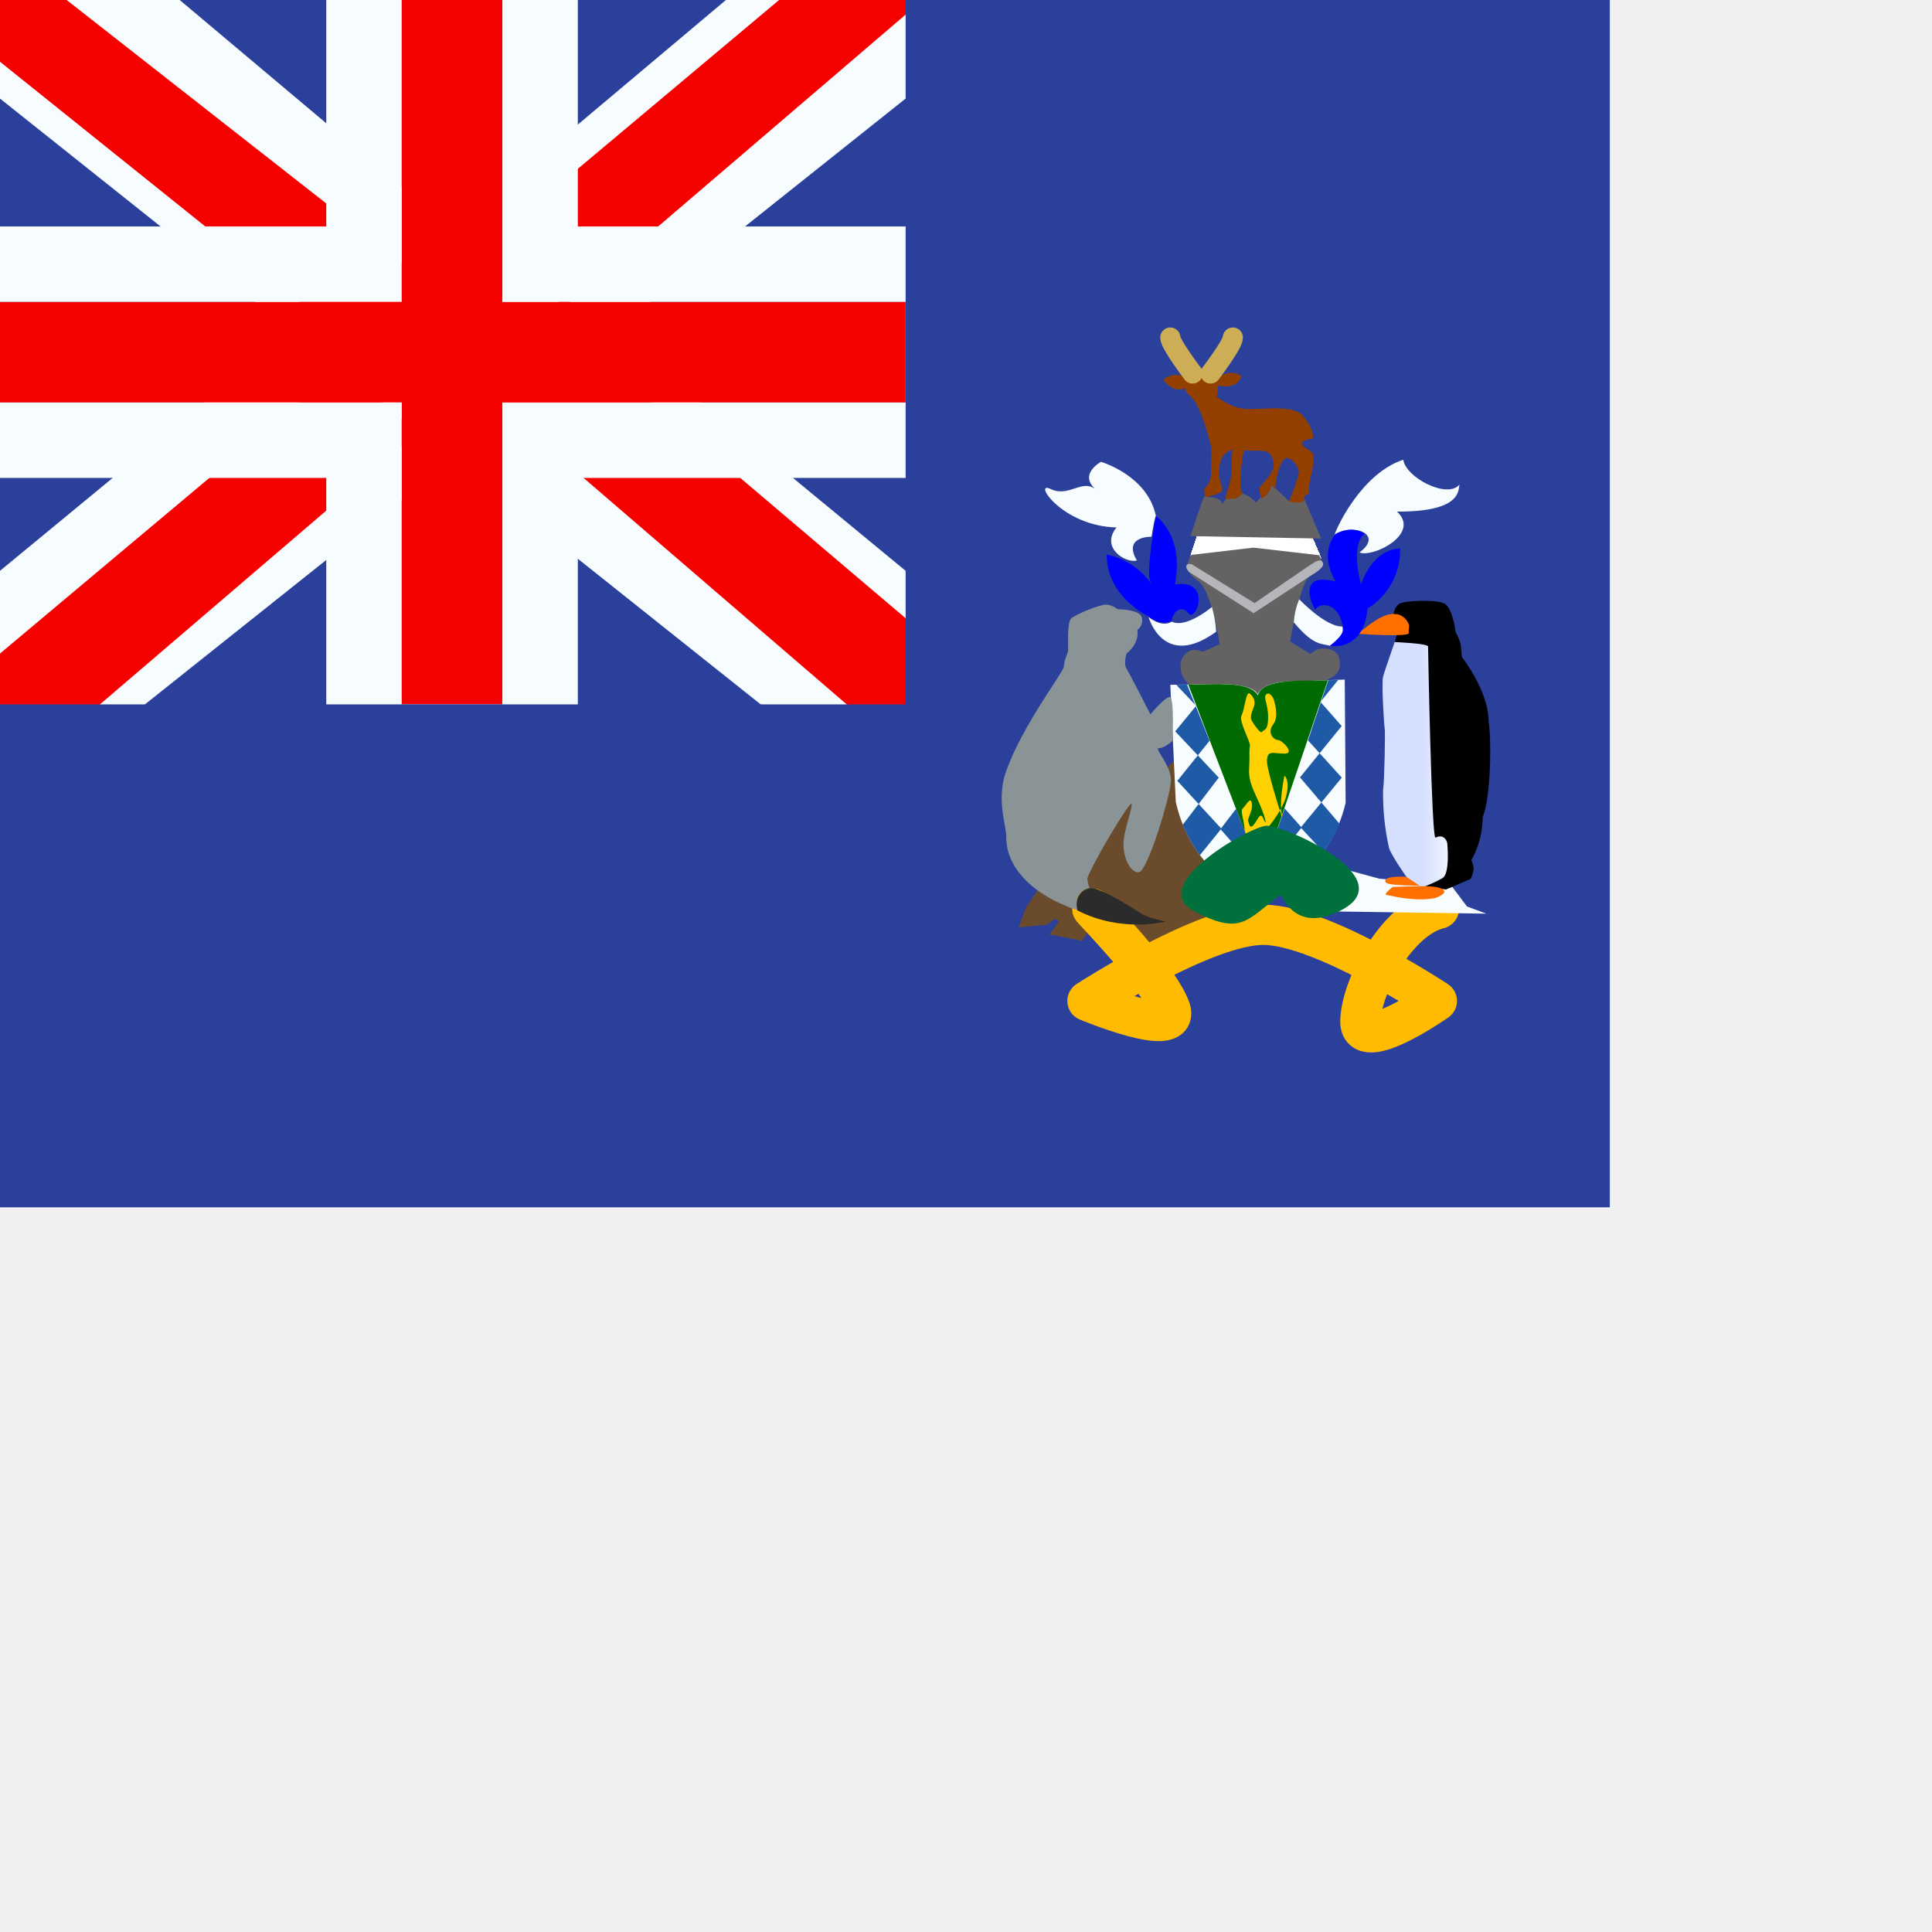
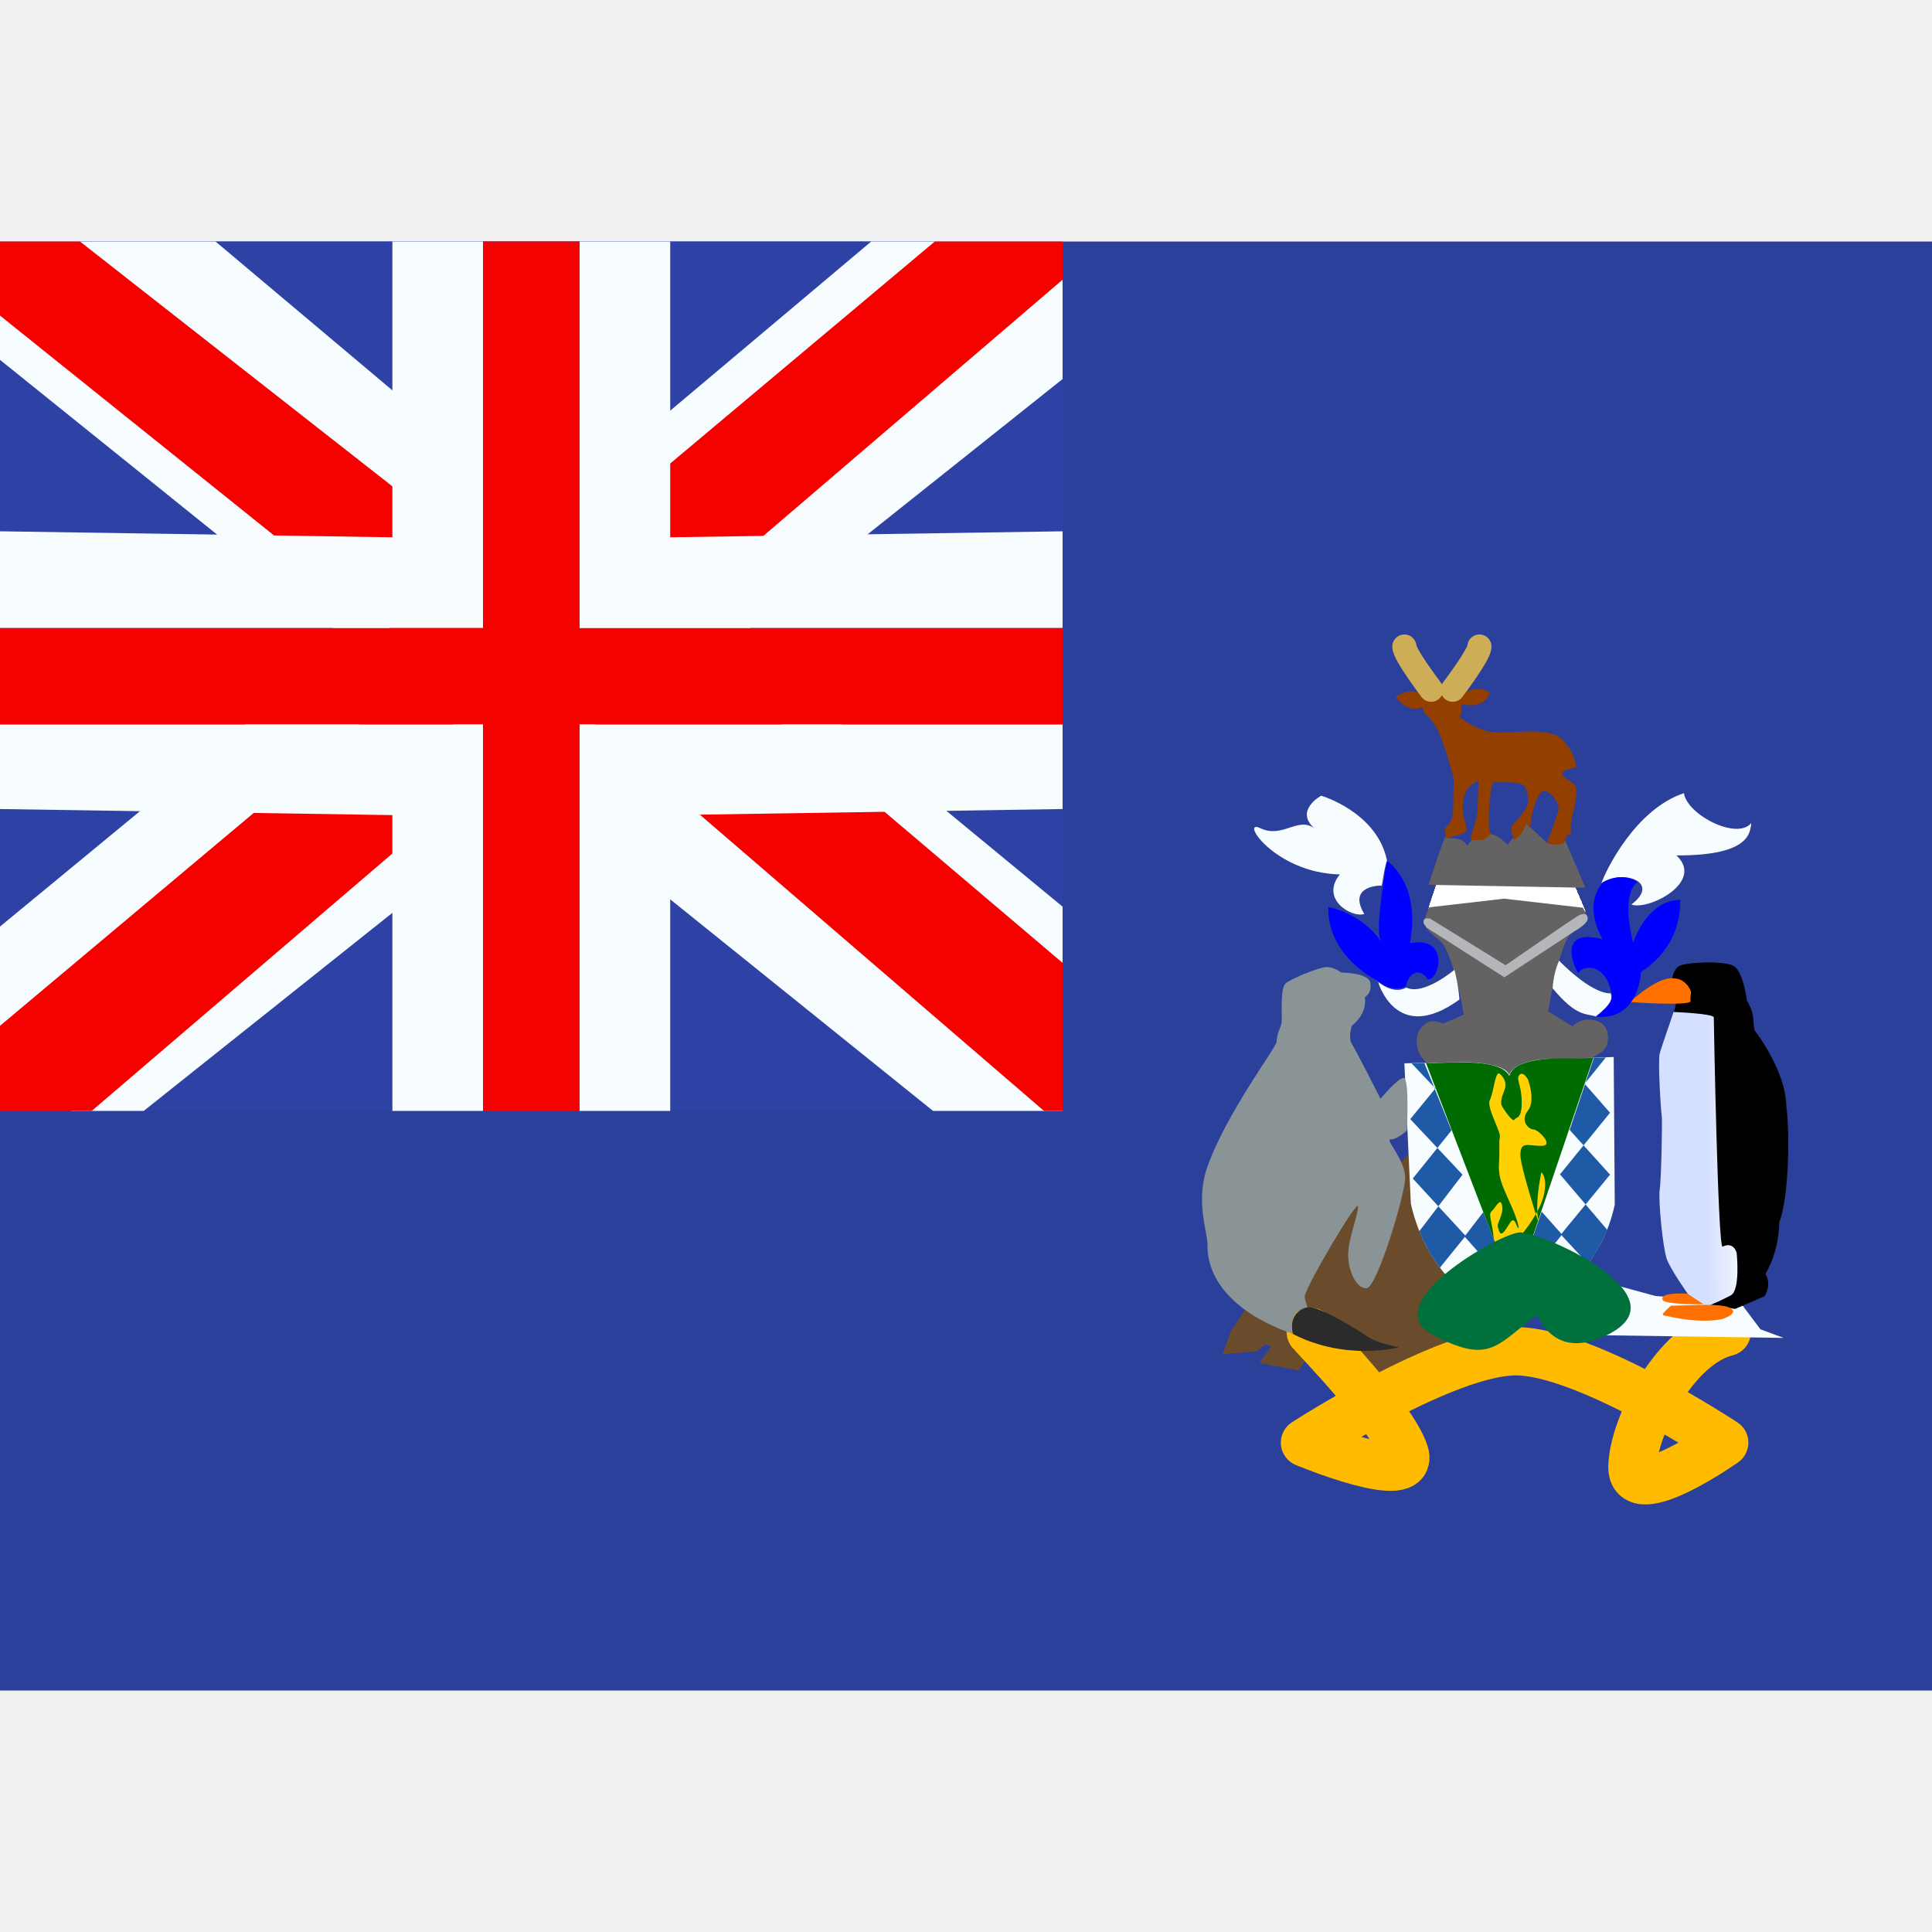
- <svg xmlns="http://www.w3.org/2000/svg" width="24" height="24" viewbox="0 0 20 15" fill="none">
-   <mask id="a" maskUnits="userSpaceOnUse" x="0" y="0" width="20" height="15">
-     <path fill="#fff" d="M0 0h20v15H0z" />
-   </mask>
-   <g mask="url(#a)">
-     <path fill-rule="evenodd" clip-rule="evenodd" d="M0 0h20v15H0V0z" fill="#2B409A" />
-     <path d="M15.199 11.595a.817.817 0 01-.178-.075s-.101.16-.154.169c-.053.009-.327-.099-.327-.099s-.192.15-.235.14a81.61 81.61 0 01-.486-.102l-.24-.15s-.134.215-.14.21c-.004-.004-.403-.08-.403-.08s.12-.164.12-.168a.298.298 0 00-.057-.024l-.087.07-.356.034.087-.245.14-.206 1.705-1.62.841 1.516-.124.456s-.068.174-.106.174z" fill="#6A4C2D" />
-     <path d="M13.569 11.288c.06.072.842.872.97 1.25.126.38-1.03-.104-1.03-.104s1.456-.946 2.183-.946c.727 0 2.157.946 2.157.946s-.96.675-.95.25c.01-.427.45-1.266.976-1.396" stroke="#FB0" stroke-width=".5" stroke-linecap="round" stroke-linejoin="round" />
-     <path d="M18.464 11.35l-.24-.089-.211-.28-.877-.065-.8-.218-.336.225.181.237.444.163 1.839.027z" fill="#F7FCFF" />
-     <g filter="url(#GS_-__S__Georgia_and_S__Sandwich_Islands__filter0_d)">
-       <path d="M14.962 6.166c.008.02.187-.016.225.092.192-.285.418-.014.418-.014l.19-.225.215.204.196-.016.206.483-1.623-.03s.165-.514.173-.494z" fill="#656263" />
+ <svg xmlns="http://www.w3.org/2000/svg" width="24" height="24" viewbox="0 0 20 15" viewBox="0 0 20 15" fill="none">
+   <g clip-path="url(#clip0_270_60911)">
+     <rect width="20" height="15" fill="white" />
+     <path fill-rule="evenodd" clip-rule="evenodd" d="M0 0H20V15H0V0Z" fill="#2B409A" />
+     <path d="M15.199 11.595C15.16 11.595 15.021 11.52 15.021 11.52C15.021 11.52 14.92 11.679 14.867 11.689C14.814 11.698 14.54 11.59 14.54 11.59C14.54 11.59 14.348 11.74 14.305 11.731C14.262 11.722 13.819 11.628 13.819 11.628L13.579 11.477C13.579 11.477 13.445 11.693 13.44 11.689C13.435 11.684 13.036 11.609 13.036 11.609C13.036 11.609 13.156 11.444 13.156 11.44C13.156 11.435 13.099 11.416 13.099 11.416L13.012 11.487L12.656 11.52L12.743 11.275L12.882 11.069L14.588 9.448L15.429 10.965L15.305 11.421C15.305 11.421 15.237 11.595 15.199 11.595Z" fill="#6A4C2D" />
+     <path d="M13.569 11.288C13.628 11.36 14.411 12.16 14.538 12.539C14.665 12.917 13.509 12.434 13.509 12.434C13.509 12.434 14.965 11.488 15.692 11.488C16.419 11.488 17.849 12.434 17.849 12.434C17.849 12.434 16.89 13.109 16.899 12.683C16.909 12.257 17.35 11.418 17.875 11.288" stroke="#FFBB00" stroke-width="0.5" stroke-linecap="round" stroke-linejoin="round" />
+     <path d="M18.464 11.35L18.224 11.261L18.013 10.98L17.136 10.916L16.337 10.698L15.999 10.923L16.181 11.16L16.625 11.323L18.464 11.35Z" fill="#F7FCFF" />
+     <g filter="url(#filter0_d_270_60911)">
+       <path d="M14.962 6.166C14.97 6.187 15.149 6.15 15.187 6.258C15.379 5.973 15.605 6.244 15.605 6.244L15.795 6.019L16.01 6.223L16.206 6.207L16.412 6.69L14.789 6.66C14.789 6.66 14.954 6.146 14.962 6.166Z" fill="#656263" />
    </g>
-     <path d="M16.645 8.221c-.013-.153-.149-.17-.225-.165-.075.005-.143.068-.143.068l-.25-.155s.125-.772.258-.82c.126-.09.148-.128.148-.149a.509.509 0 00-.047-.103l-.816-.094-.772.09s-.06.12-.052.156c.008.035.01.074.149.178.152.115.258.775.258.775s-.217.104-.23.092c-.013-.013-.078-.026-.112-.02a.204.204 0 00-.146.206c0 .145.112.23.112.23s.738.54.848.739c.107-.24.808-.78.892-.821.034-.02.14-.054.128-.207z" fill="#656263" />
-     <path d="M17.381 7.501c.062-.04.47-.06.568 0 .098.06.135.355.135.355s.061.104.065.18c.004.076.013.128.013.128s.326.415.33.79c.037.256.029.938-.073 1.197-.004.324-.143.535-.143.535s.033.056.029.116a.322.322 0 01-.037.116l-.306.132-.34-.056-.384-1.122.09-1.896.025-.096-.041-.255s.008-.084.07-.124z" fill="#000" />
-     <path d="M15.164 8.496s.413 0 .458.131c.078-.174.435-.163.435-.163l.648-.022.011 1.528a1.647 1.647 0 01-1.05 1.19c-.577-.182-.942-.659-1.06-1.201l-.068-1.452.626-.01z" fill="#F7FCFF" />
-     <path d="M14.76 8.502l.912 2.372.823-2.424c-.255.016-.803-.04-.87.188-.106-.203-.683-.121-.864-.136z" fill="#006B00" />
-     <path fill-rule="evenodd" clip-rule="evenodd" d="M15.817 8.674s.083.216 0 .323c-.083.107.007.195.057.195s.222.17.082.17c-.139 0-.217-.053-.217.096 0 .15.306 1.08.262.878-.045-.203-.088-.155-.088-.33 0-.176.043-.371.043-.371s.073.055.021.255c-.052.2-.29.49-.35.502-.06.011-.152.104-.164-.067-.012-.172-.061-.253-.022-.286.04-.034.092-.153.11-.06.016.095-.058.185-.046.219.012.034.019.11.07.046.052-.064.082-.17.12-.072.039.098.04.02-.04-.167s-.147-.29-.138-.455c.01-.165-.003-.226.01-.28.013-.052-.143-.31-.104-.383.04-.074.055-.314.104-.27.048.043.073.1.048.165-.025.064-.05.128-.025.172.025.043.111.168.128.137.017-.032.075-.001.075-.18 0-.178-.064-.241-.024-.284.041-.042.088.047.088.047z" fill="#FFD100" />
-     <path d="M16.5 8.45l.123-.003-.22.272.264.3-.518.638.489.574a1.488 1.488 0 01-.2.352l-.28-.303.51-.62-.42-.463.252-.747zm-1.887.058l.246.26-.26.317.541.575-.448.586c.054.128.131.271.214.377l.266-.329-.547-.594.401-.498-.28-.697-.133.003z" fill="#1E5AA6" />
-     <path d="M15.354 10.048l-.193.252.69.78c.122-.06.217-.128.322-.21l-.36-.407.146-.42.21.237-.657.82a1.452 1.452 0 01-.343-.205l.348-.432-.163-.415z" fill="#1E5AA6" />
-     <path d="M17.74 8.032c0 .04.044 2.395.092 2.373.119-.056.146.066.146.066s.04.387-.062.439a1.503 1.503 0 01-.264.117l-.177-.129s-.18-.252-.22-.363a3.104 3.104 0 01-.074-.719c.017-.108.029-.738.02-.77-.008-.032-.04-.56-.02-.639.02-.08.147-.431.143-.431 0 0 .417.016.417.056z" fill="url(#GS_-__S__Georgia_and_S__Sandwich_Islands__paint0_linear)" />
-     <path d="M17.332 7.629c.086 0 .151.072.172.136.004.027-.008.047-.004.1.004.051-.621.011-.625.007 0 0 .29-.275.457-.243z" fill="#FF7000" />
-     <path d="M17.73 7.806a.05.05 0 11-.1 0 .05.05 0 01.1 0z" fill="#000" />
-     <path d="M16.138 7.443s.325.344.536.34c.038.101-.096.195-.15.24-.107-.033-.204.006-.452-.293.015-.19.07-.28.066-.287zm1.294-1.732c.03.221.549.492.698.308-.015.083.012.34-.776.336.299.277-.297.576-.466.508.31-.232-.088-.37-.31-.22.042-.128.352-.767.854-.932z" fill="#F7FCFF" />
-     <path fill-rule="evenodd" clip-rule="evenodd" d="M16.906 7.26c-.059-.243-.087-.522.043-.629-.172-.116-.36.004-.36.004 0 .003-.004.008-.01.015-.04.055-.173.24.01.573-.49-.127-.284.317-.248.35.019-.07.28-.137.344.225.022.074-.11.18-.152.214-.01.007-.015.011-.012.01 0 0 .414.085.468-.463a.847.847 0 00.404-.744c-.316.006-.455.354-.487.445z" fill="#00F" />
-     <path d="M15.055 7.54s-.318.27-.498.183c-.134.08-.29-.06-.29-.06s.183.663.841.184a1.498 1.498 0 00-.053-.307z" fill="#F7FCFF" />
-     <path d="M14.553 7.712c.027-.138.138-.206.226-.075.119.023.238-.452-.184-.374.12-.62-.237-.852-.237-.852s-.126.688-.069.815c.058.127-.084-.236-.54-.337-.007.52.51.763.51.763s.145.131.294.06z" fill="#00F" />
-     <path d="M14.123 6.962c-.134.04-.46-.156-.253-.41-.678-.015-1.046-.587-.82-.478.225.109.386-.124.555 0-.207-.187.072-.337.072-.337s.578.169.681.67c-.034.097-.05.27-.057.262 0-.004-.358-.007-.178.293z" fill="#F7FCFF" />
-     <path d="M15.422 4.672c-.064.186-.294.116-.294.116s.007.093-.016.138c.02.014.155.119.299.146.206.039.627-.068.769.09.142.157.134.284.134.284s-.184.02-.133.086c.033.042.125.073.133.117.026.138-.086.388-.046.481-.064.006-.069.071-.069.071-.003.074-.187.03-.187.03s.114-.288.122-.355c.008-.067-.08-.187-.15-.187-.068 0-.118.213-.118.213s-.034.16-.023.176l-.046-.052s-.018.065-.048.104c-.033.045-.078.064-.078.064s-.034-.098-.023-.135c.011-.037.188-.183.172-.288-.007-.046-.013-.127-.07-.153-.074-.034-.208-.01-.29-.026-.044.076-.065.493-.034.52.03.026-.076.082-.076.082l-.127.003c-.002-.056.075-.21.075-.342 0-.13.01-.27.01-.27s-.086.02-.13.104a.493.493 0 00-.035.22c.007.042.046.158.034.191-.011.034-.21.079-.21.079l-.008-.109s.084-.052.084-.183c0-.13.008-.318.004-.329-.002-.007-.069-.293-.157-.486-.058-.129-.148-.188-.153-.198-.011-.027-.011-.057-.011-.057s-.127.09-.276-.1c.137-.115.283-.03.283-.03s.039-.105.215-.098c.176.008.21.105.202.094 0 0 .13-.112.272-.011z" fill="#923F00" />
-     <path d="M14.767 7.102l.806.515.725-.476s.151-.082.138-.14c-.013-.06-.065-.036-.091-.026-.026.01-.76.517-.76.517l-.78-.482s-.056-.017-.067.018c-.01.036.021.056.03.074z" fill="#B4B6B9" />
-     <path d="M17.467 10.892s-.3-.02-.254.067c.025.048.422.042.422.042l-.168-.109zm.143.116l-.313.01s-.079.07-.084.086c-.005.017.052.021.052.021s.322.082.566.03c.123-.043.145-.093.059-.124-.087-.03-.278-.021-.28-.023z" fill="#FF7000" />
-     <path d="M13.994 8.119s-.04.125 0 .187c.04.063.297.568.297.568s.174-.21.238-.216c.064-.005.035.546.035.546s-.105.096-.169.09c-.064-.005.157.217.151.404-.005.188-.29 1.12-.395 1.136-.104.017-.195-.175-.195-.342 0-.166.108-.43.102-.504-.006-.074-.52.792-.551.927a.416.416 0 00.028.118s-.202.017-.157.273c-.593-.205-.884-.557-.878-.915.002-.137-.129-.46 0-.816.207-.574.712-1.228.715-1.291.006-.103.047-.148.053-.205.005-.057-.018-.347.04-.398.058-.05.36-.176.436-.17.076.005.14.057.14.057s.285 0 .302.107c.018.109-.058.148-.058.148s.04.154-.134.296z" fill="#8A9396" />
-     <path d="M14.164 11.341c.096.066.318.106.318.106s-.545.147-1.099-.138c-.05-.222.119-.272.16-.274.099-.025.525.24.62.306z" fill="#2B2B2B" />
-     <path d="M14.83 11.317c.597.316.66.103 1.072-.196.028-.02.164.481.74.196.814-.402-.699-1.073-.913-1.059-.214.015-1.494.744-.898 1.06z" fill="#00713D" />
-     <path d="M14.815 4.64s-.277-.364-.277-.447m.5.447s.277-.364.277-.447" stroke="#CDAD56" stroke-width=".25" stroke-linecap="round" />
-     <path fill="#2B409A" d="M0 0h11.25v8.75H0z" />
-     <mask id="b" maskUnits="userSpaceOnUse" x="0" y="0" width="12" height="9">
-       <path fill="#fff" d="M0 0h11.25v8.75H0z" />
-     </mask>
-     <g mask="url(#b)">
-       <path d="M-1.253 8.125L1.223 9.21l10.083-8.03 1.306-1.614-2.647-.363-4.113 3.46-3.31 2.332-3.795 3.129z" fill="#F7FCFF" />
-       <path d="M-.914 8.886l1.261.63L12.143-.583h-1.77L-.915 8.886z" fill="#F50100" />
-       <path d="M12.503 8.125L10.027 9.21-.056 1.18-1.362-.434l2.647-.363 4.113 3.46 3.31 2.332 3.795 3.129z" fill="#F7FCFF" />
-       <path d="M12.418 8.67l-1.261.63-5.023-4.323-1.489-.483-6.133-4.921H.283l6.13 4.804 1.628.58 4.377 3.714z" fill="#F50100" />
-       <mask id="c" maskUnits="userSpaceOnUse" x="-1" y="-1" width="14" height="11" fill="#000">
-         <path fill="#fff" d="M-1-1h14v11H-1z" />
-         <path fill-rule="evenodd" clip-rule="evenodd" d="M6.24 0H4.99v3.75H0V5h4.99v3.75h1.25V5h5.01V3.75H6.24V0z" />
-       </mask>
-       <path fill-rule="evenodd" clip-rule="evenodd" d="M6.24 0H4.99v3.75H0V5h4.99v3.75h1.25V5h5.01V3.75H6.24V0z" fill="#F50100" />
-       <path d="M4.99 0v-.938h-.937V0h.937zm1.25 0h.938v-.938H6.24V0zM4.99 3.75v.938h.938V3.75H4.99zM0 3.75v-.938h-.938v.938H0zM0 5h-.938v.938H0V5zm4.99 0h.938v-.938H4.99V5zm0 3.75h-.937v.938h.937V8.75zm1.25 0v.938h.938V8.75H6.24zm0-3.75v-.938h-.937V5h.937zm5.01 0v.938h.938V5h-.938zm0-1.25h.938v-.938h-.938v.938zm-5.01 0h-.937v.938h.937V3.75zM4.99.937h1.25V-.938H4.99V.938zm.938 2.813V0H4.053v3.75h1.875zM0 4.688h4.99V2.813H0v1.874zM.938 5V3.75H-.938V5H.938zm4.052-.938H0v1.875h4.99V4.063zm.938 4.688V5H4.053v3.75h1.875zm.312-.938H4.99v1.875h1.25V7.813zM5.303 5v3.75h1.875V5H5.303zm5.947-.938H6.24v1.875h5.01V4.063zm-.938-.312V5h1.876V3.75h-1.876zm-4.072.938h5.01V2.813H6.24v1.874zM5.303 0v3.75h1.875V0H5.303z" fill="#F7FCFF" mask="url(#c)" />
+     <path d="M16.645 8.221C16.632 8.068 16.496 8.05 16.42 8.056C16.345 8.061 16.277 8.124 16.277 8.124L16.026 7.969C16.026 7.969 16.152 7.197 16.285 7.148C16.411 7.059 16.433 7.021 16.433 7C16.433 6.98 16.386 6.897 16.386 6.897L15.57 6.803L14.798 6.892C14.798 6.892 14.738 7.013 14.746 7.049C14.754 7.084 14.756 7.123 14.895 7.227C15.047 7.342 15.153 8.002 15.153 8.002C15.153 8.002 14.936 8.106 14.923 8.094C14.91 8.081 14.845 8.068 14.811 8.073C14.777 8.079 14.665 8.135 14.665 8.28C14.665 8.425 14.777 8.509 14.777 8.509C14.777 8.509 15.515 9.05 15.625 9.249C15.732 9.009 16.433 8.468 16.517 8.428C16.551 8.407 16.658 8.374 16.645 8.221Z" fill="#656263" />
+     <path d="M17.381 7.501C17.443 7.461 17.851 7.441 17.949 7.501C18.047 7.561 18.084 7.856 18.084 7.856C18.084 7.856 18.145 7.96 18.149 8.036C18.153 8.112 18.162 8.164 18.162 8.164C18.162 8.164 18.488 8.579 18.492 8.954C18.529 9.21 18.521 9.892 18.419 10.151C18.415 10.475 18.276 10.686 18.276 10.686C18.276 10.686 18.309 10.742 18.305 10.802C18.3 10.862 18.268 10.918 18.268 10.918L17.962 11.05L17.622 10.994L17.238 9.872L17.328 7.976L17.353 7.88L17.312 7.625C17.312 7.625 17.32 7.541 17.381 7.501Z" fill="black" />
+     <path d="M15.164 8.496C15.164 8.496 15.577 8.496 15.622 8.627C15.7 8.453 16.057 8.464 16.057 8.464C16.273 8.456 16.489 8.449 16.705 8.442C16.709 8.951 16.712 9.461 16.716 9.97C16.59 10.563 16.15 10.982 15.666 11.16C15.089 10.978 14.724 10.501 14.605 9.959C14.583 9.475 14.56 8.991 14.538 8.507C14.747 8.504 14.955 8.5 15.164 8.496Z" fill="#F7FCFF" />
+     <path d="M14.761 8.502L15.672 10.874L16.495 8.45C16.24 8.466 15.692 8.411 15.624 8.638C15.519 8.435 14.942 8.517 14.761 8.502V8.502Z" fill="#006B00" />
+     <path fill-rule="evenodd" clip-rule="evenodd" d="M15.817 8.674C15.817 8.674 15.9 8.89 15.817 8.997C15.734 9.104 15.824 9.192 15.874 9.192C15.924 9.192 16.096 9.362 15.956 9.362C15.817 9.362 15.739 9.309 15.739 9.458C15.739 9.607 16.045 10.539 16.001 10.336C15.956 10.133 15.913 10.181 15.913 10.005C15.913 9.83 15.956 9.635 15.956 9.635C15.956 9.635 16.029 9.69 15.977 9.89C15.925 10.09 15.687 10.381 15.627 10.392C15.567 10.403 15.475 10.496 15.463 10.325C15.451 10.153 15.402 10.072 15.441 10.039C15.481 10.005 15.533 9.886 15.55 9.98C15.567 10.074 15.493 10.164 15.505 10.198C15.517 10.232 15.524 10.308 15.575 10.244C15.627 10.18 15.657 10.074 15.695 10.172C15.734 10.27 15.735 10.193 15.655 10.005C15.575 9.818 15.508 9.714 15.517 9.55C15.527 9.385 15.514 9.324 15.527 9.271C15.54 9.218 15.384 8.961 15.423 8.887C15.463 8.813 15.478 8.573 15.527 8.617C15.575 8.66 15.6 8.717 15.575 8.782C15.55 8.846 15.525 8.91 15.55 8.954C15.575 8.997 15.661 9.122 15.678 9.091C15.695 9.059 15.753 9.09 15.753 8.911C15.753 8.733 15.689 8.67 15.729 8.627C15.77 8.585 15.817 8.674 15.817 8.674Z" fill="#FFD100" />
+     <path d="M16.5 8.45L16.623 8.447L16.404 8.719L16.667 9.019L16.149 9.657L16.638 10.231C16.584 10.36 16.522 10.477 16.439 10.583L16.158 10.28L16.667 9.66L16.249 9.197L16.5 8.45Z" fill="#1E5AA6" />
+     <path d="M14.613 8.508L14.859 8.768L14.599 9.085L15.14 9.66L14.692 10.246C14.746 10.374 14.823 10.517 14.906 10.623L15.172 10.294L14.625 9.7L15.026 9.202L14.745 8.505L14.613 8.508Z" fill="#1E5AA6" />
+     <path d="M15.354 10.049L15.161 10.3L15.851 11.081C15.973 11.02 16.069 10.952 16.173 10.869L15.813 10.463L15.959 10.043L16.17 10.28L15.512 11.101C15.402 11.055 15.28 10.983 15.169 10.895L15.518 10.463L15.354 10.049Z" fill="#1E5AA6" />
+     <path d="M17.741 8.032C17.741 8.072 17.784 10.427 17.832 10.405C17.951 10.348 17.978 10.471 17.978 10.471C17.978 10.471 18.019 10.858 17.916 10.91C17.733 11.006 17.652 11.027 17.652 11.027L17.475 10.898C17.475 10.898 17.296 10.646 17.255 10.535C17.214 10.423 17.165 9.924 17.181 9.816C17.198 9.708 17.21 9.078 17.202 9.046C17.194 9.014 17.161 8.487 17.181 8.407C17.202 8.327 17.328 7.976 17.324 7.976C17.324 7.976 17.741 7.992 17.741 8.032Z" fill="url(#paint0_linear_270_60911)" />
+     <path d="M17.332 7.629C17.418 7.629 17.483 7.701 17.504 7.764C17.508 7.792 17.496 7.812 17.5 7.864C17.504 7.916 16.879 7.876 16.875 7.872C16.875 7.872 17.165 7.597 17.332 7.629Z" fill="#FF7000" />
+     <path d="M17.731 7.806C17.731 7.834 17.708 7.856 17.681 7.856C17.653 7.856 17.631 7.834 17.631 7.806C17.631 7.779 17.653 7.756 17.681 7.756C17.708 7.756 17.731 7.779 17.731 7.806Z" fill="black" />
+     <path d="M16.138 7.443C16.138 7.443 16.463 7.787 16.674 7.783C16.712 7.884 16.578 7.978 16.525 8.023C16.417 7.99 16.32 8.029 16.072 7.73C16.087 7.539 16.142 7.45 16.138 7.443Z" fill="#F7FCFF" />
+     <path d="M17.432 5.711C17.462 5.932 17.981 6.203 18.13 6.019C18.114 6.102 18.142 6.359 17.354 6.355C17.653 6.632 17.056 6.931 16.888 6.863C17.198 6.631 16.8 6.493 16.578 6.643C16.62 6.515 16.93 5.876 17.432 5.711Z" fill="#F7FCFF" />
+     <path fill-rule="evenodd" clip-rule="evenodd" d="M16.906 7.26C16.847 7.017 16.819 6.738 16.949 6.631C16.777 6.515 16.59 6.635 16.59 6.635C16.588 6.638 16.585 6.643 16.58 6.65C16.54 6.705 16.406 6.89 16.59 7.223C16.1 7.096 16.305 7.54 16.341 7.574C16.36 7.503 16.62 7.436 16.685 7.798C16.707 7.872 16.575 7.978 16.533 8.012C16.523 8.019 16.518 8.023 16.521 8.023C16.521 8.023 16.935 8.107 16.989 7.559C17.06 7.517 17.404 7.288 17.393 6.815C17.077 6.821 16.938 7.169 16.906 7.26Z" fill="#0000FF" />
+     <path d="M15.055 7.54C15.055 7.54 14.737 7.81 14.557 7.723C14.423 7.802 14.266 7.664 14.266 7.664C14.266 7.664 14.45 8.326 15.108 7.847C15.097 7.701 15.062 7.551 15.055 7.54Z" fill="#F7FCFF" />
+     <path d="M14.553 7.712C14.58 7.574 14.691 7.506 14.779 7.637C14.898 7.66 15.017 7.185 14.595 7.263C14.714 6.643 14.358 6.411 14.358 6.411C14.358 6.411 14.232 7.099 14.289 7.226C14.347 7.353 14.205 6.99 13.75 6.889C13.742 7.409 14.259 7.652 14.259 7.652C14.259 7.652 14.404 7.783 14.553 7.712Z" fill="#0000FF" />
+     <path d="M14.123 6.962C13.989 7.003 13.663 6.806 13.87 6.552C13.192 6.537 12.824 5.965 13.049 6.074C13.275 6.183 13.437 5.95 13.605 6.074C13.398 5.887 13.677 5.737 13.677 5.737C13.677 5.737 14.255 5.906 14.358 6.407C14.324 6.504 14.309 6.676 14.301 6.669C14.301 6.665 13.943 6.662 14.123 6.962Z" fill="#F7FCFF" />
+     <path d="M15.422 4.672C15.358 4.858 15.128 4.788 15.128 4.788C15.128 4.788 15.135 4.881 15.112 4.926C15.131 4.94 15.268 5.045 15.411 5.072C15.617 5.111 16.038 5.004 16.18 5.162C16.322 5.319 16.314 5.446 16.314 5.446C16.314 5.446 16.13 5.467 16.181 5.532C16.214 5.574 16.306 5.605 16.314 5.649C16.34 5.787 16.228 6.037 16.268 6.13C16.204 6.136 16.199 6.201 16.199 6.201C16.196 6.275 16.012 6.231 16.012 6.231C16.012 6.231 16.126 5.943 16.134 5.876C16.142 5.809 16.054 5.689 15.985 5.689C15.916 5.689 15.866 5.902 15.866 5.902C15.866 5.902 15.832 6.063 15.843 6.078C15.855 6.093 15.797 6.026 15.797 6.026C15.797 6.026 15.779 6.091 15.749 6.13C15.716 6.175 15.671 6.194 15.671 6.194C15.671 6.194 15.636 6.096 15.648 6.059C15.659 6.022 15.836 5.876 15.82 5.771C15.813 5.725 15.807 5.644 15.749 5.618C15.676 5.584 15.542 5.608 15.461 5.592C15.416 5.668 15.395 6.085 15.426 6.112C15.457 6.138 15.35 6.194 15.35 6.194L15.223 6.197C15.221 6.141 15.298 5.986 15.298 5.855C15.298 5.724 15.307 5.584 15.307 5.584C15.307 5.584 15.222 5.606 15.177 5.689C15.139 5.759 15.139 5.891 15.143 5.91C15.15 5.951 15.189 6.067 15.177 6.1C15.166 6.134 14.967 6.179 14.967 6.179L14.959 6.07C14.959 6.07 15.043 6.018 15.043 5.887C15.043 5.756 15.051 5.569 15.047 5.558C15.045 5.551 14.978 5.265 14.89 5.072C14.832 4.943 14.742 4.884 14.737 4.874C14.726 4.847 14.726 4.817 14.726 4.817C14.726 4.817 14.599 4.907 14.45 4.716C14.587 4.602 14.733 4.687 14.733 4.687C14.733 4.687 14.772 4.582 14.948 4.589C15.124 4.597 15.158 4.694 15.15 4.683C15.15 4.683 15.281 4.571 15.422 4.672Z" fill="#923F00" />
+     <path d="M14.767 7.102L15.573 7.617L16.298 7.141C16.298 7.141 16.449 7.059 16.436 7C16.423 6.942 16.371 6.965 16.345 6.975C16.319 6.985 15.586 7.492 15.586 7.492L14.806 7.01C14.806 7.01 14.748 6.993 14.738 7.028C14.728 7.064 14.759 7.084 14.767 7.102Z" fill="#B4B6B9" />
+     <path d="M17.467 10.892C17.467 10.892 17.167 10.872 17.213 10.959C17.238 11.007 17.635 11.001 17.635 11.001L17.467 10.892Z" fill="#FF7000" />
+     <path d="M17.609 11.008L17.297 11.017C17.297 11.017 17.218 11.087 17.213 11.104C17.208 11.121 17.265 11.125 17.265 11.125C17.265 11.125 17.587 11.207 17.831 11.154C17.954 11.112 17.976 11.062 17.89 11.031C17.803 11 17.612 11.01 17.609 11.008Z" fill="#FF7000" />
+     <path d="M13.994 8.119C13.994 8.119 13.954 8.244 13.994 8.306C14.035 8.369 14.291 8.874 14.291 8.874C14.291 8.874 14.465 8.664 14.529 8.658C14.593 8.653 14.564 9.204 14.564 9.204C14.564 9.204 14.459 9.3 14.395 9.295C14.331 9.289 14.552 9.511 14.546 9.698C14.54 9.886 14.256 10.817 14.151 10.834C14.046 10.851 13.956 10.659 13.956 10.492C13.956 10.326 14.064 10.062 14.058 9.988C14.052 9.914 13.538 10.78 13.507 10.915C13.501 10.94 13.535 11.033 13.535 11.033C13.535 11.033 13.333 11.05 13.378 11.306C12.785 11.101 12.494 10.749 12.5 10.391C12.502 10.254 12.371 9.931 12.5 9.575C12.707 9.001 13.212 8.347 13.215 8.284C13.221 8.181 13.262 8.136 13.268 8.079C13.273 8.022 13.25 7.732 13.308 7.681C13.366 7.63 13.669 7.505 13.744 7.511C13.82 7.516 13.884 7.568 13.884 7.568C13.884 7.568 14.169 7.568 14.186 7.675C14.204 7.784 14.128 7.823 14.128 7.823C14.128 7.823 14.169 7.977 13.994 8.119Z" fill="#8A9396" />
+     <path d="M14.164 11.341C14.26 11.407 14.482 11.447 14.482 11.447C14.482 11.447 13.937 11.594 13.383 11.309C13.332 11.087 13.502 11.037 13.544 11.035C13.642 11.01 14.068 11.274 14.164 11.341Z" fill="#2B2B2B" />
+     <path d="M14.831 11.317C15.427 11.633 15.491 11.42 15.902 11.121C15.93 11.1 16.066 11.602 16.642 11.317C17.456 10.915 15.943 10.244 15.729 10.258C15.515 10.273 14.235 11.002 14.831 11.317Z" fill="#00713D" />
+     <path d="M14.815 4.64C14.815 4.64 14.538 4.276 14.538 4.193" stroke="#CDAD56" stroke-width="0.25" stroke-linecap="round" />
+     <path d="M15.038 4.64C15.038 4.64 15.315 4.276 15.315 4.193" stroke="#CDAD56" stroke-width="0.25" stroke-linecap="round" />
+     <g clip-path="url(#clip1_270_60911)">
+       <rect width="11" height="9" fill="#2E42A5" />
+       <path d="M-1.253 8.125L1.223 9.211L11.306 1.18L12.612 -0.433L9.965 -0.796L5.852 2.665L2.542 4.996L-1.253 8.125Z" fill="#F7FCFF" />
+       <path d="M-0.914 8.886L0.347 9.516L12.143 -0.583H10.372L-0.914 8.886Z" fill="#F50100" />
+       <path d="M12.503 8.125L10.306 9.521L-0.056 1.18L-1.362 -0.433L1.285 -0.796L5.398 2.665L8.708 4.996L12.503 8.125Z" fill="#F7FCFF" />
+       <path d="M12.418 8.671L11.157 9.301L6.134 4.977L4.645 4.494L-1.488 -0.427H0.283L6.413 4.377L8.041 4.957L12.418 8.671Z" fill="#F50100" />
+       <path fill-rule="evenodd" clip-rule="evenodd" d="M6 0H5V4H0V5H5V9H6V5H11V4H6V0Z" fill="#F50100" />
+       <path fill-rule="evenodd" clip-rule="evenodd" d="M4.062 0H6.938V3.062L11 3V5.875L6.938 5.938V9H4.062V5.938L0 5.875V3L4.062 3.062V0ZM5 4H0V5H5V9H6V5H11V4H6V0H5V4Z" fill="#F7FCFF" />
    </g>
  </g>
  <defs>
-     <linearGradient id="GS_-__S__Georgia_and_S__Sandwich_Islands__paint0_linear" x1="17.672" y1="9.754" x2="18.136" y2="9.749" gradientUnits="userSpaceOnUse">
+     <filter id="filter0_d_270_60911" x="14.789" y="6.019" width="1.623" height="0.921" filterUnits="userSpaceOnUse" color-interpolation-filters="sRGB">
+       <feFlood flood-opacity="0" result="BackgroundImageFix" />
+       <feColorMatrix in="SourceAlpha" type="matrix" values="0 0 0 0 0 0 0 0 0 0 0 0 0 0 0 0 0 0 127 0" result="hardAlpha" />
+       <feOffset dy="0.25" />
+       <feColorMatrix type="matrix" values="0 0 0 0 1 0 0 0 0 1 0 0 0 0 1 0 0 0 1 0" />
+       <feBlend mode="normal" in2="BackgroundImageFix" result="effect1_dropShadow_270_60911" />
+       <feBlend mode="normal" in="SourceGraphic" in2="effect1_dropShadow_270_60911" result="shape" />
+     </filter>
+     <linearGradient id="paint0_linear_270_60911" x1="17.672" y1="9.754" x2="18.136" y2="9.749" gradientUnits="userSpaceOnUse">
      <stop stop-color="#D5DFFF" />
-       <stop offset="1" stop-color="#fff" />
+       <stop offset="1" stop-color="white" />
    </linearGradient>
-     <filter id="GS_-__S__Georgia_and_S__Sandwich_Islands__filter0_d" x="14.789" y="6.019" width="1.623" height=".921" filterUnits="userSpaceOnUse" color-interpolation-filters="sRGB">
-       <feFlood flood-opacity="0" result="BackgroundImageFix" />
-       <feColorMatrix in="SourceAlpha" values="0 0 0 0 0 0 0 0 0 0 0 0 0 0 0 0 0 0 127 0" />
-       <feOffset dy=".25" />
-       <feColorMatrix values="0 0 0 0 1 0 0 0 0 1 0 0 0 0 1 0 0 0 1 0" />
-       <feBlend in2="BackgroundImageFix" result="effect1_dropShadow" />
-       <feBlend in="SourceGraphic" in2="effect1_dropShadow" result="shape" />
-     </filter>
+     <clipPath id="clip0_270_60911">
+       <rect width="20" height="15" fill="white" />
+     </clipPath>
+     <clipPath id="clip1_270_60911">
+       <rect width="11" height="9" fill="white" />
+     </clipPath>
  </defs>
</svg>
